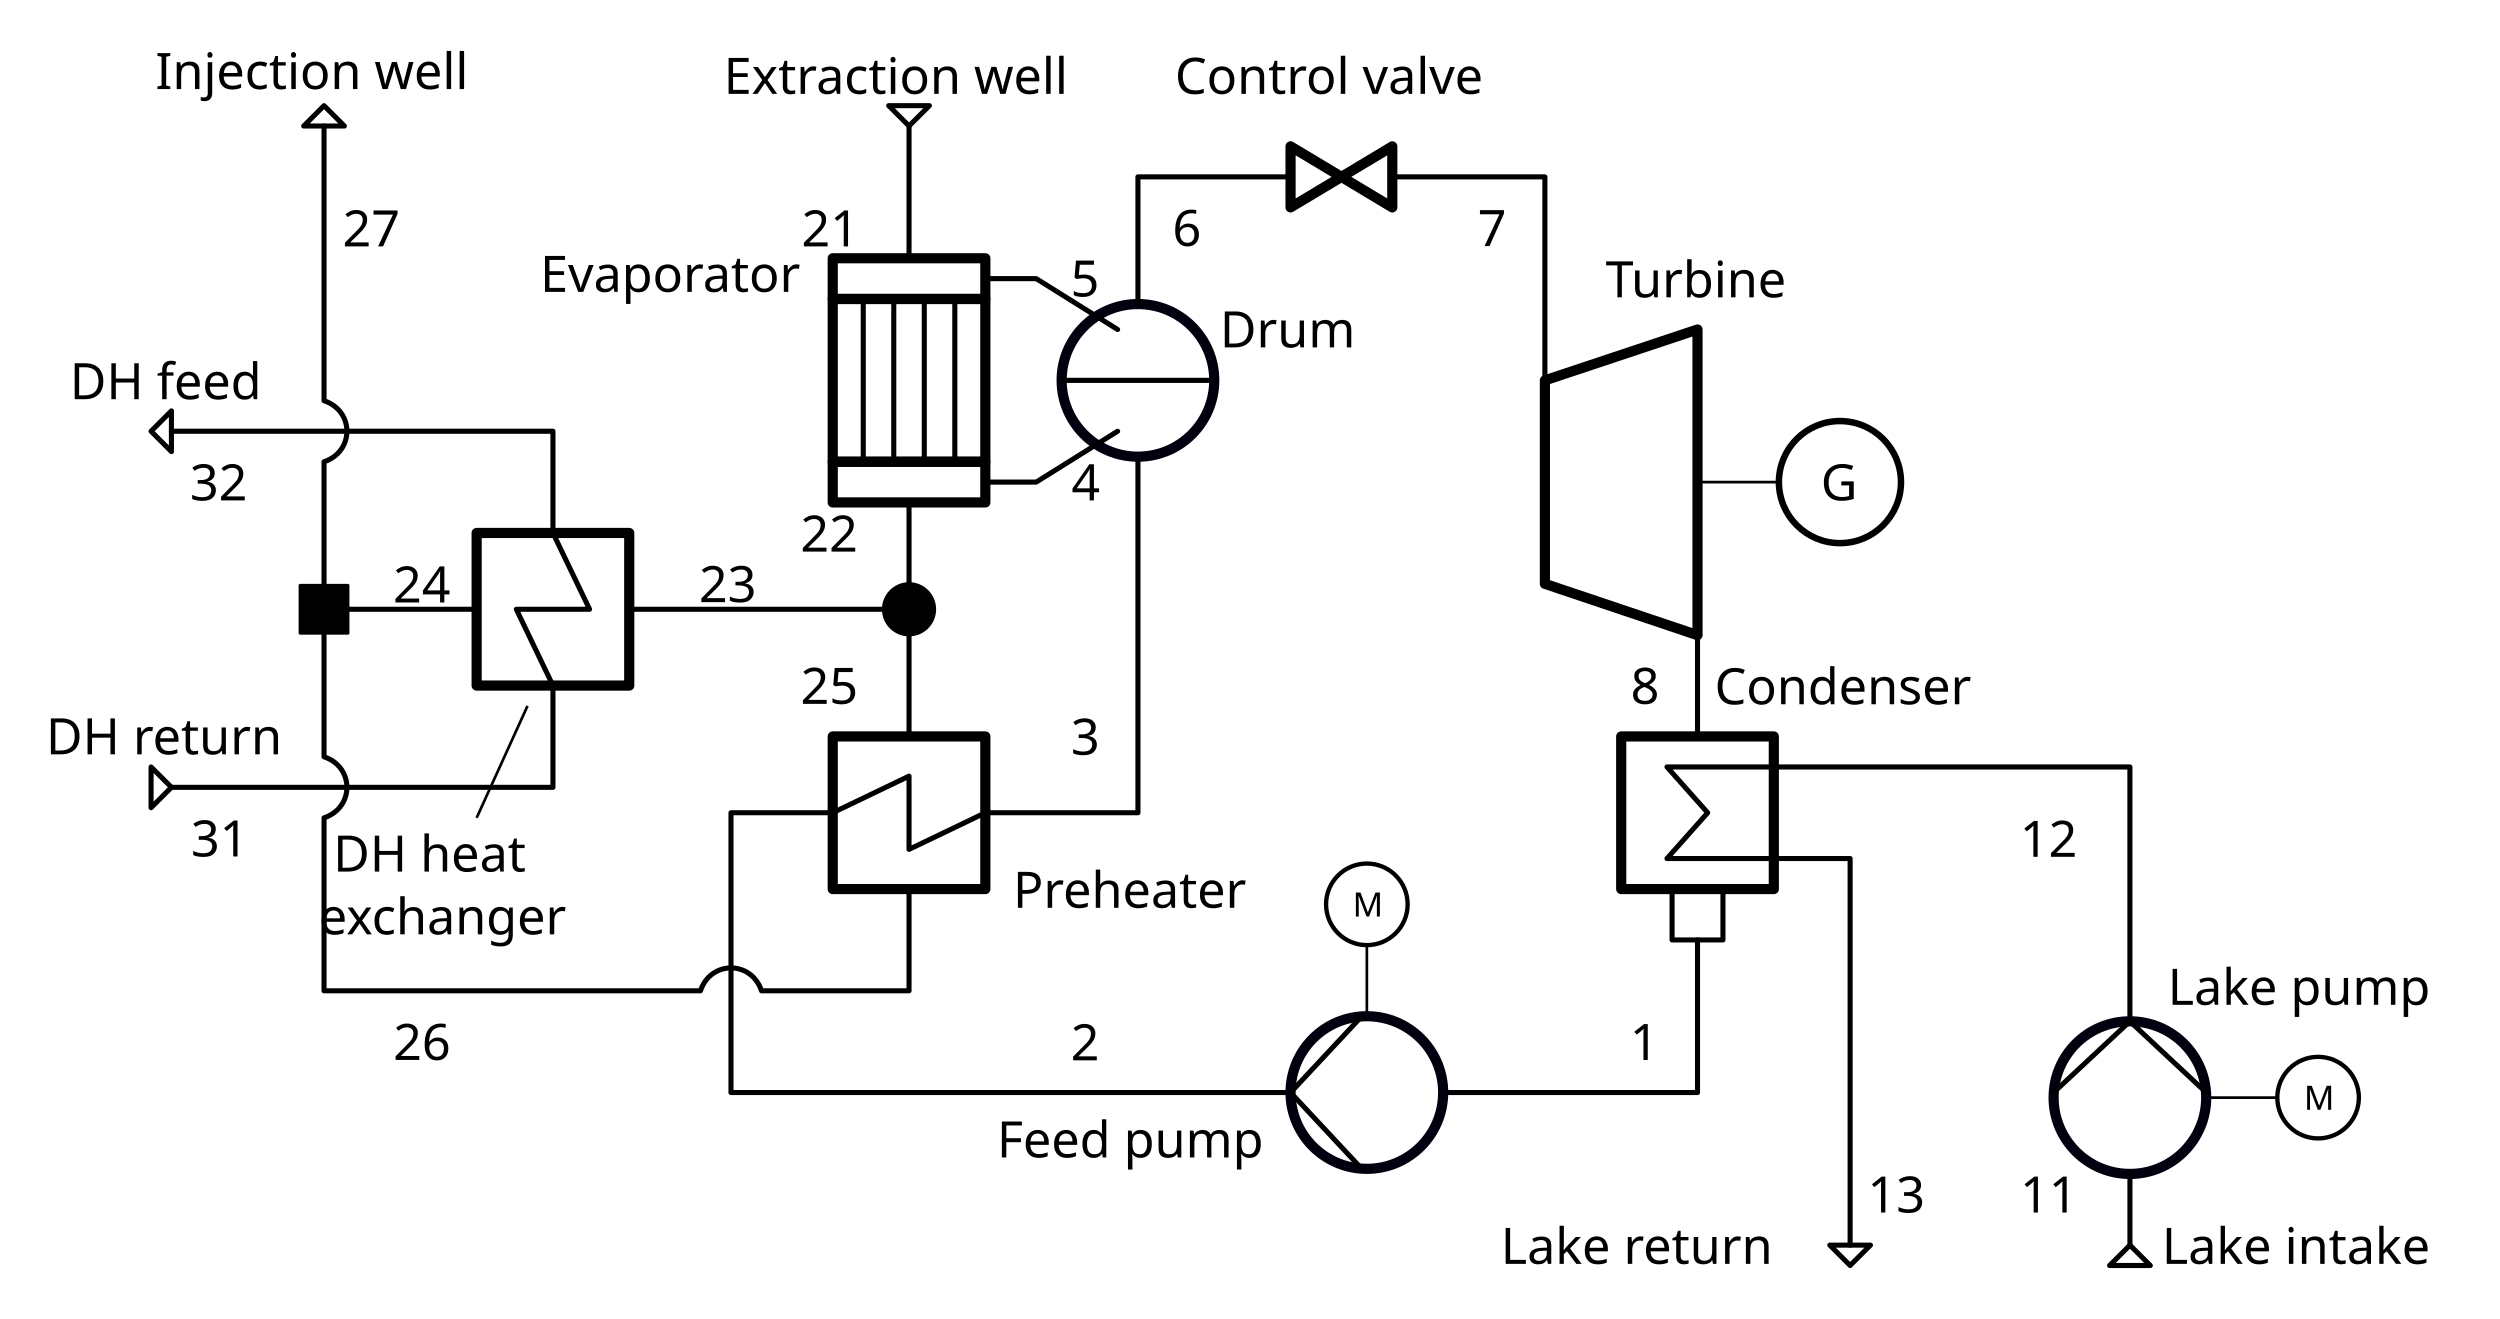
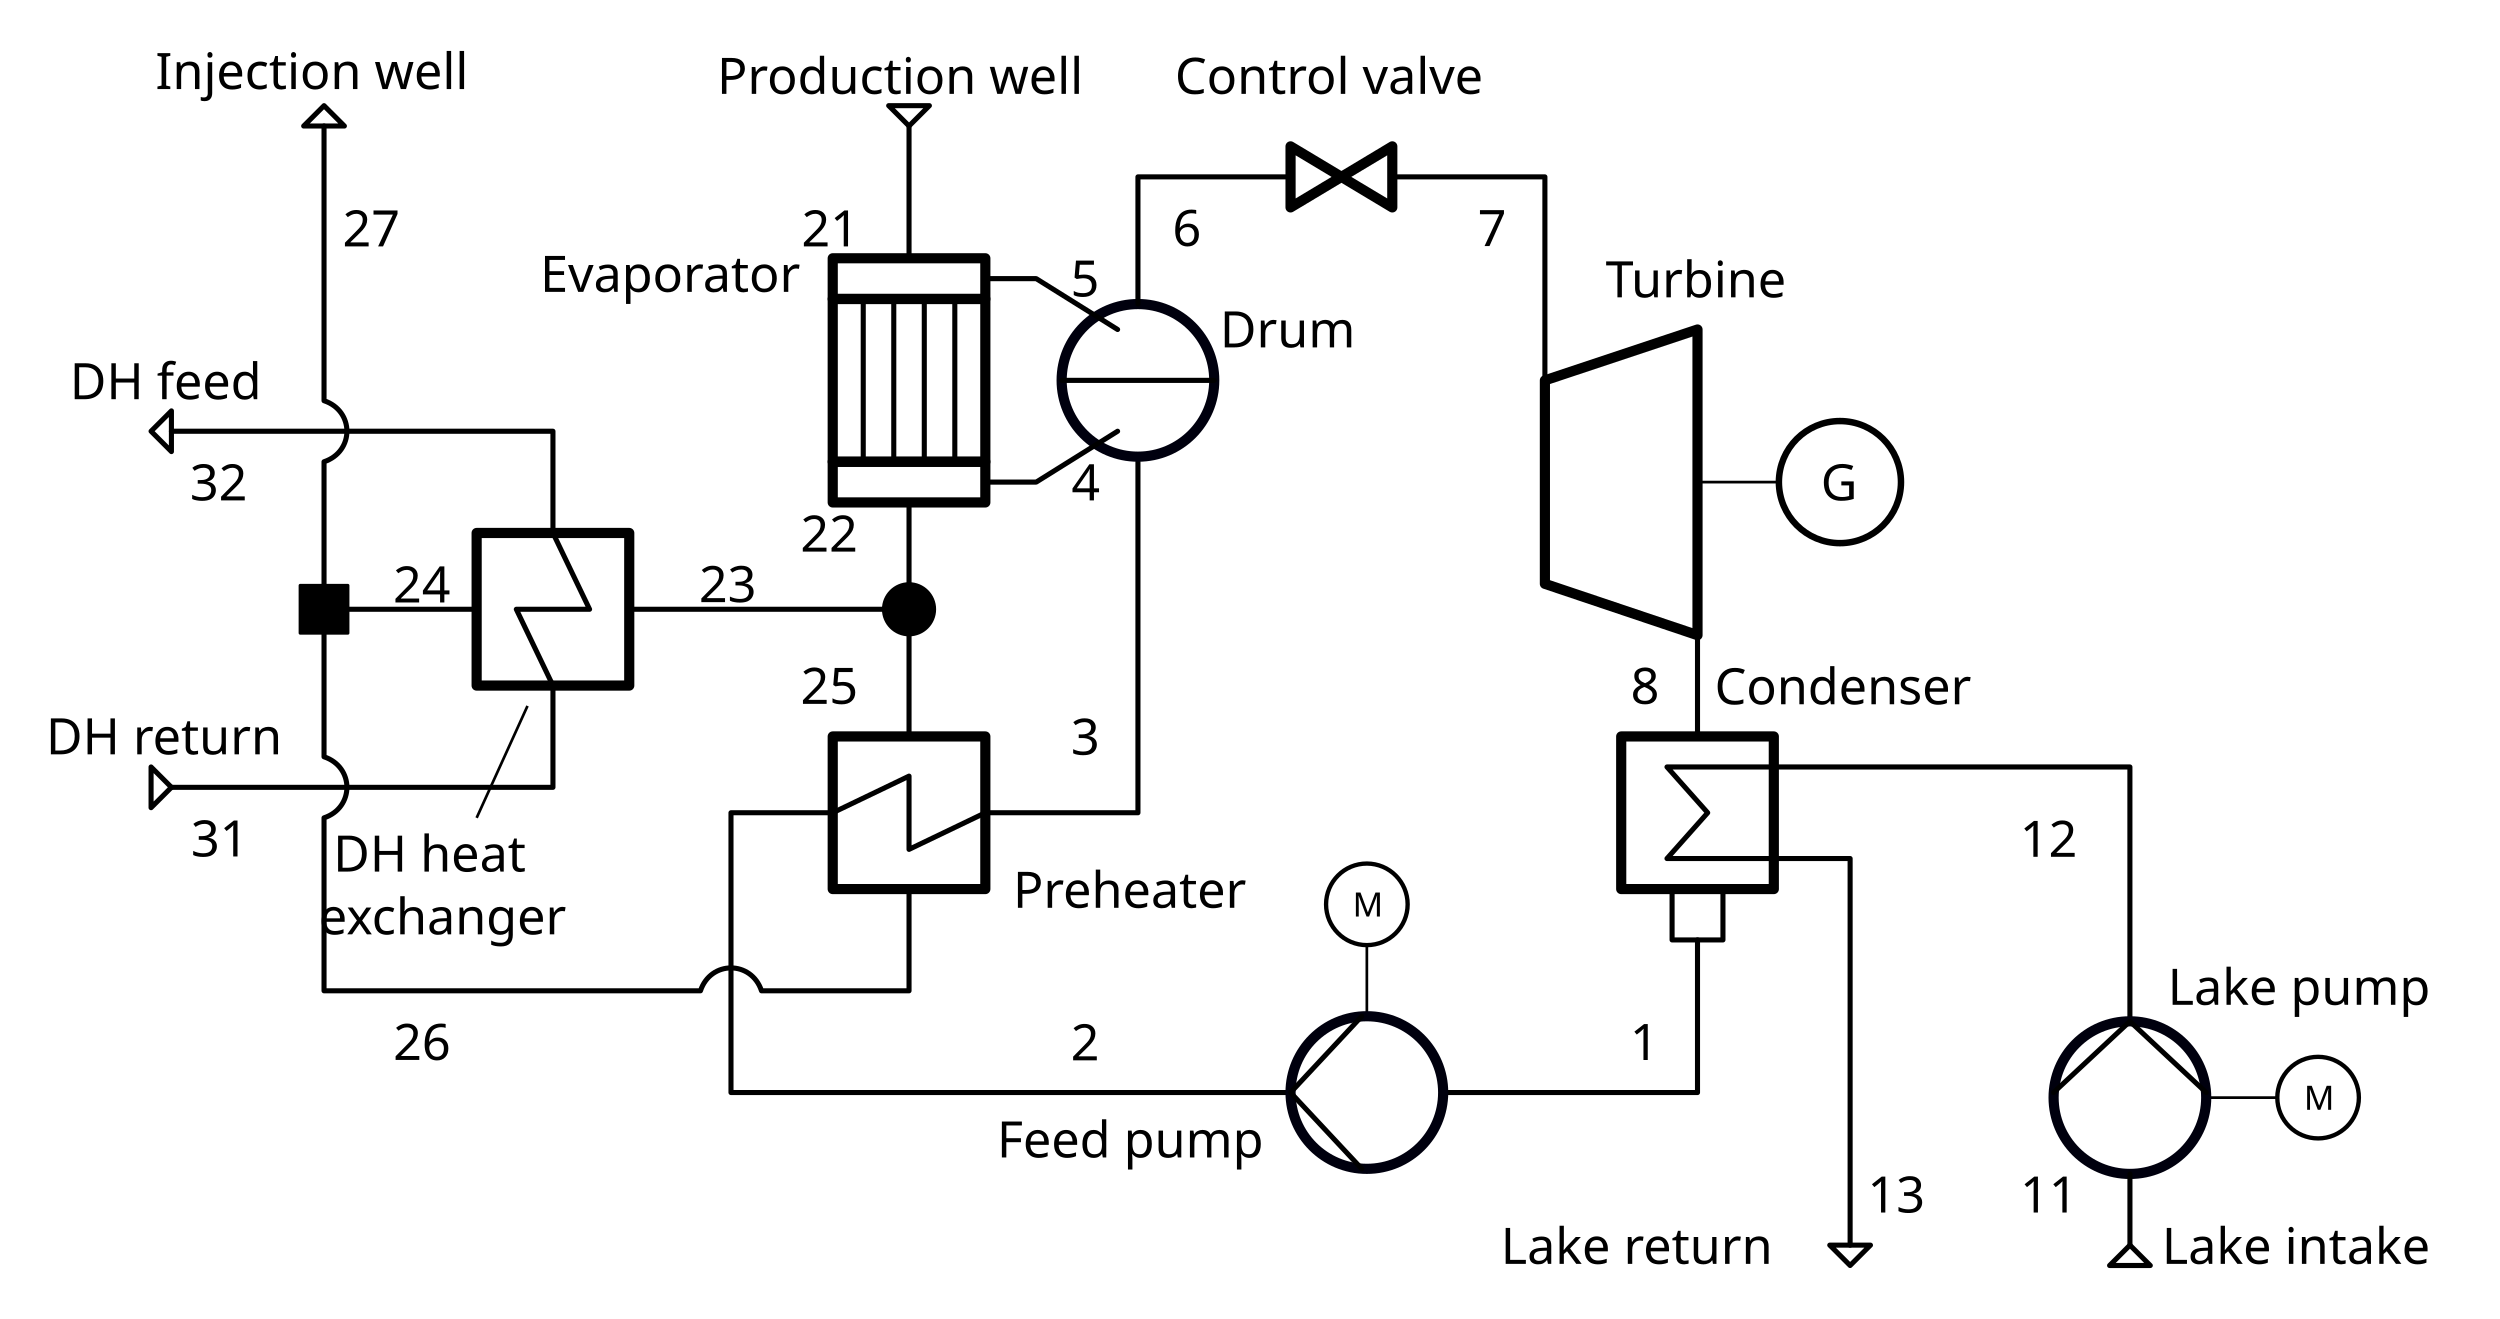
<svg xmlns="http://www.w3.org/2000/svg" xmlns:xlink="http://www.w3.org/1999/xlink" id="svg8" version="1.1" viewBox="0 0 245.727 129.636" height="129.636mm" width="245.727mm">
  <defs id="defs2">
    <linearGradient id="linearGradient2073">
      <stop id="stop2069" offset="0" style="stop-color:#000000;stop-opacity:1;" />
      <stop id="stop2071" offset="1" style="stop-color:#000000;stop-opacity:0;" />
    </linearGradient>
    <rect id="rect1009" height="0" width="12.5" y="-75" x="50" />
    <linearGradient gradientTransform="translate(0.2924316,-2.377988)" gradientUnits="userSpaceOnUse" y2="204.982" x2="223.365" y1="204.982" x1="221.694" id="linearGradient2075" xlink:href="#linearGradient2073" />
  </defs>
  <g id="layer1" transform="translate(-73.15074,-47.61375)">
    <path style="fill:none;stroke:#000000;stroke-width:0.5;stroke-linecap:round;stroke-linejoin:round;stroke-miterlimit:4;stroke-dasharray:none;stroke-opacity:1" d="m 210,65 h 15 v 20" id="path1763" />
    <path id="path1031-6-0-0" style="fill:none;stroke:#000000;stroke-width:1;stroke-linecap:round;stroke-linejoin:round;stroke-miterlimit:4;stroke-dasharray:none" d="m 240,80 -15,5 v 20 l 15,5.045 z" />
    <circle r="2.351" style="fill:#000000;fill-opacity:1;stroke:#000000;stroke-width:0.623;stroke-linecap:round;stroke-linejoin:round;stroke-miterlimit:4;stroke-dasharray:none;stroke-dashoffset:0" id="path1304-2-1-0-0" cx="162.5" cy="107.5" />
    <path id="path1948" d="m 240,95 h 8" style="fill:none;stroke:#000000;stroke-width:0.265px;stroke-linecap:round;stroke-linejoin:round;stroke-opacity:1" />
    <circle r="6" cy="95" cx="254" id="path1088-4" style="fill:none;stroke:#000000;stroke-width:0.638;stroke-linecap:round;stroke-linejoin:round;stroke-miterlimit:4;stroke-dasharray:none" />
    <text xml:space="preserve" style="font-style:normal;font-weight:normal;font-size:4.939px;line-height:1.25;font-family:sans-serif;fill:#000000;fill-opacity:1;stroke:none;stroke-width:0.265;stroke-linecap:round;stroke-linejoin:round" x="252.123" y="96.793" id="text1171-5">
      <tspan id="tspan1169-3" x="252.123" y="96.793" style="font-size:4.939px;stroke-width:0.265;stroke-linecap:round;stroke-linejoin:round">G</tspan>
    </text>
    <g transform="rotate(-90,124.25,152.75)" id="g1624-4-7" style="stroke-linecap:round;stroke-linejoin:round">
      <path style="fill:none;stroke:#000000;stroke-width:0.5;stroke-linecap:round;stroke-linejoin:round;stroke-miterlimit:4;stroke-dasharray:none;stroke-opacity:1" d="m 149.5,198.5 -3.6,-7.5 h 7.2 l -3.6,-7.5" id="path960-8-0-25-4" />
    </g>
    <circle style="fill:none;fill-opacity:1;stroke:#000000;stroke-width:0.426;stroke-linecap:round;stroke-linejoin:round;stroke-miterlimit:4;stroke-dasharray:none;stroke-opacity:1" id="path1088-4-5-55-3" cx="207.5" cy="136.502" r="4.009" />
    <text id="text1171-5-7-3-0" y="137.7" x="206.11" style="font-style:normal;font-weight:normal;font-size:3.3px;line-height:1.25;font-family:sans-serif;fill:#ffb400;fill-opacity:1;stroke:none;stroke-width:0.177;stroke-linecap:round;stroke-linejoin:round" xml:space="preserve">
      <tspan style="font-size:3.3px;fill:#000000;fill-opacity:1;stroke-width:0.177;stroke-linecap:round;stroke-linejoin:round" y="137.7" x="206.11" id="tspan1169-0-6-4-6">M</tspan>
    </text>
    <path id="path2370" d="m 207.5,140.5 v 7" style="fill:none;stroke:#000000;stroke-width:0.265px;stroke-linecap:round;stroke-linejoin:round;stroke-opacity:1" />
    <text xml:space="preserve" style="font-size:4.939px;line-height:1.25;font-family:sans-serif;stroke-width:0.265;stroke-linecap:round;stroke-linejoin:round" x="178.396" y="151.833" id="text1297-0">
      <tspan id="tspan1295-2" x="178.396" y="151.833" style="stroke-width:0.265;stroke-linecap:round;stroke-linejoin:round">2</tspan>
    </text>
    <text id="text1025-3" y="76.839" x="230.973" style="font-size:4.939px;line-height:1.25;font-family:sans-serif;stroke-width:0.265;stroke-linecap:round;stroke-linejoin:round" xml:space="preserve">
      <tspan style="stroke-width:0.265;stroke-linecap:round;stroke-linejoin:round" y="76.839" x="230.973" id="tspan1023-6">Turbine</tspan>
    </text>
    <g transform="matrix(0,1,1,0,319.2778,8.998785)" id="g2293" style="stroke-width:1;stroke-linecap:round;stroke-linejoin:round;stroke-miterlimit:4;stroke-dasharray:none">
      <g style="stroke-width:1;stroke-linecap:round;stroke-linejoin:round;stroke-miterlimit:4;stroke-dasharray:none" transform="rotate(90,250.8782,11.04486)" id="g1632-9-8">
        <path style="fill:none;stroke:#000000;stroke-width:0.5;stroke-linecap:round;stroke-linejoin:round;stroke-miterlimit:4;stroke-dasharray:none;stroke-opacity:1" d="m 175.556,100.922 v 38 l -18,-3e-5 4,4.5 -4,4.5 h 45.5 v -25" id="path984-0-9" />
        <path id="rect986-1-1" style="fill:none;stroke:#000000;stroke-width:1;stroke-linecap:round;stroke-linejoin:round;stroke-miterlimit:4;stroke-dasharray:none" d="m 153.056,150.922 1e-5,-15 h 15 v 15 z" />
        <path style="fill:none;stroke:#000000;stroke-width:0.5;stroke-linecap:round;stroke-linejoin:round;stroke-miterlimit:4;stroke-dasharray:none;stroke-opacity:1" d="m 158.056,135.922 v -5 l 5,-1e-5 v 5" id="path987" />
      </g>
      <path style="fill:none;stroke:#000000;stroke-width:0.5;stroke-linecap:round;stroke-linejoin:round;stroke-miterlimit:4;stroke-dasharray:none;stroke-opacity:1" d="m 131.001,-79.278 h 15 v -25" id="path989" />
      <path style="fill:none;stroke:#000000;stroke-width:0.5;stroke-linecap:round;stroke-linejoin:round;stroke-miterlimit:4;stroke-dasharray:none;stroke-opacity:1" d="m 146.001,-119.278 1e-5,-55 h -27.5 v 10" id="path989-7" />
    </g>
    <circle style="fill:none;stroke:#00000e;stroke-width:1;stroke-linecap:round;stroke-linejoin:round;stroke-miterlimit:4;stroke-dasharray:none;stroke-opacity:1" id="path977" cx="207.5" cy="155" r="7.5" />
    <path style="fill:none;stroke:#000000;stroke-width:0.5;stroke-linecap:round;stroke-linejoin:round;stroke-miterlimit:4;stroke-dasharray:none;stroke-opacity:1" d="m 207,147.5 -7,7.5 7,7.5" id="path979" />
    <path style="fill:none;stroke:#000000;stroke-width:0.5;stroke-linecap:round;stroke-linejoin:round;stroke-miterlimit:4;stroke-dasharray:none;stroke-opacity:1" d="m 170,127.5 15,-1e-5 v -35" id="path989-7-2" />
    <circle style="fill:none;stroke:#00000e;stroke-width:1;stroke-linecap:round;stroke-linejoin:round;stroke-miterlimit:4;stroke-dasharray:none;stroke-opacity:1" id="path977-8" cy="85" cx="-185" r="7.5" transform="scale(-1,1)" />
    <path style="fill:none;stroke:#000000;stroke-width:0.5;stroke-linecap:round;stroke-linejoin:round;stroke-miterlimit:4;stroke-dasharray:none;stroke-opacity:1" d="m 192.5,85 h -15" id="path1051" />
    <path style="fill:none;stroke:#000000;stroke-width:0.5;stroke-linecap:round;stroke-linejoin:round;stroke-miterlimit:4;stroke-dasharray:none;stroke-opacity:1" d="m 183,90 -8,5 h -5" id="path1053" />
    <path style="fill:none;stroke:#000000;stroke-width:0.5;stroke-linecap:round;stroke-linejoin:round;stroke-miterlimit:4;stroke-dasharray:none;stroke-opacity:1" d="M 183,80 175,75 170,75" id="path1055" />
    <path style="fill:none;stroke:#000000;stroke-width:1;stroke-linecap:round;stroke-linejoin:round;stroke-miterlimit:4;stroke-dasharray:none;stroke-opacity:1" d="m 155,120 v 15 h 15 v -15 z" id="path1057" />
    <path style="fill:none;stroke:#000000;stroke-width:1;stroke-linecap:round;stroke-linejoin:round;stroke-miterlimit:4;stroke-dasharray:none;stroke-opacity:1" d="m 155,77 v 16 h 15 V 77 Z" id="path1057-8" />
    <path style="fill:none;stroke:#000000;stroke-width:1;stroke-linecap:round;stroke-linejoin:round;stroke-miterlimit:4;stroke-dasharray:none;stroke-opacity:1" d="m 155,73 v 4 h 15 v -4 z" id="path1057-8-7" />
    <path style="fill:none;stroke:#000000;stroke-width:1;stroke-linecap:round;stroke-linejoin:round;stroke-miterlimit:4;stroke-dasharray:none;stroke-opacity:1" d="m 155,93 v 4 h 15 v -4 z" id="path1057-8-7-9" />
    <path style="fill:none;stroke:#000000;stroke-width:0.5;stroke-linecap:round;stroke-linejoin:round;stroke-miterlimit:4;stroke-dasharray:none;stroke-opacity:1" d="M 158,77 V 93" id="path1119" />
    <path style="fill:none;stroke:#000000;stroke-width:0.5;stroke-linecap:round;stroke-linejoin:round;stroke-miterlimit:4;stroke-dasharray:none;stroke-opacity:1" d="M 161,93 V 77" id="path1121" />
    <path style="fill:none;stroke:#000000;stroke-width:0.5;stroke-linecap:round;stroke-linejoin:round;stroke-miterlimit:4;stroke-dasharray:none;stroke-opacity:1" d="M 164,77 V 93" id="path1123" />
    <path style="fill:none;stroke:#000000;stroke-width:0.5;stroke-linecap:round;stroke-linejoin:round;stroke-miterlimit:4;stroke-dasharray:none;stroke-opacity:1" d="M 167,77 V 93" id="path1125" />
    <rect y="105.158" x="102.658" height="4.683" width="4.683" id="rect1435-2-23-1-5-9-5-4-7-5" style="fill:#000000;fill-opacity:1;stroke:#000000;stroke-width:0.31;stroke-linecap:round;stroke-linejoin:round;stroke-miterlimit:4;stroke-dasharray:none;stroke-dashoffset:0" />
    <g transform="rotate(180,138.5,149.25)" id="g1624-4-7-0" style="stroke-linecap:round;stroke-linejoin:round">
      <path style="fill:none;stroke:#000000;stroke-width:0.5;stroke-linecap:round;stroke-linejoin:round;stroke-miterlimit:4;stroke-dasharray:none;stroke-opacity:1" d="m 149.5,198.5 -3.6,-7.5 h 7.2 l -3.6,-7.5" id="path960-8-0-25-4-8" />
    </g>
    <path style="fill:none;stroke:#000000;stroke-width:1;stroke-linecap:round;stroke-linejoin:round;stroke-miterlimit:4;stroke-dasharray:none;stroke-opacity:1" d="M 120,100 V 115 h 15 V 100 Z" id="path1057-2" />
    <path style="fill:none;stroke:#000000;stroke-width:0.5;stroke-linecap:round;stroke-linejoin:round;stroke-miterlimit:4;stroke-dasharray:none;stroke-opacity:1" d="M 90,90 H 127.5 v 10" id="path1197" />
    <path style="fill:none;stroke:#000000;stroke-width:0.5;stroke-linecap:round;stroke-linejoin:round;stroke-miterlimit:4;stroke-dasharray:none;stroke-opacity:1" d="m 127.5,115 v 10 H 90" id="path1199" />
    <path style="fill:none;stroke:#000000;stroke-width:0.5;stroke-linecap:round;stroke-linejoin:round;stroke-miterlimit:4;stroke-dasharray:none;stroke-opacity:1" d="m 105,60 v 27 c 3,1 3,5 0,6 V 122 c 3,1 3,5 0,6 v 17 h 37 c 1,-3 5,-3 6,0 h 14.5 v -10" id="path1214" />
    <path style="fill:none;stroke:#000000;stroke-width:0.5;stroke-linecap:round;stroke-linejoin:round;stroke-miterlimit:4;stroke-dasharray:none;stroke-opacity:1" d="M 162.5,120 V 97" id="path1216" />
    <path style="fill:none;stroke:#000000;stroke-width:0.5;stroke-linecap:round;stroke-linejoin:round;stroke-miterlimit:4;stroke-dasharray:none;stroke-opacity:1" d="m 162.5,73 v -13" id="path1218" />
    <path style="fill:none;stroke:#000000;stroke-width:0.5;stroke-linecap:round;stroke-linejoin:round;stroke-miterlimit:4;stroke-dasharray:none;stroke-opacity:1" d="m 135,107.5 h 27.5" id="path1216-9" />
    <path style="fill:none;stroke:#000000;stroke-width:0.5;stroke-linecap:round;stroke-linejoin:round;stroke-miterlimit:4;stroke-dasharray:none;stroke-opacity:1" d="m 105,107.5 h 15" id="path1216-9-5" />
    <path style="fill:none;stroke:#000000;stroke-width:0.5;stroke-linecap:round;stroke-linejoin:round;stroke-miterlimit:4;stroke-dasharray:none;stroke-opacity:1" d="m 240,110.045 v 9.955" id="path989-8" />
    <path style="fill:none;fill-rule:evenodd;stroke:#000000;stroke-width:0.5;stroke-linecap:round;stroke-linejoin:round;stroke-miterlimit:4;stroke-dasharray:none;stroke-opacity:1" d="m 103,60 2,-2 2,2 z" id="path4652-12-9-60" />
    <path style="fill:none;fill-rule:evenodd;stroke:#000000;stroke-width:0.5;stroke-linecap:round;stroke-linejoin:round;stroke-miterlimit:4;stroke-dasharray:none;stroke-opacity:1" d="m 160.5,58 2,2 2,-2 z" id="path4652-12-9-60-4" />
    <text id="text1025-3-9" y="56.366" x="88.423" style="font-size:4.939px;line-height:1.25;font-family:sans-serif;stroke-width:0.265;stroke-linecap:round;stroke-linejoin:round" xml:space="preserve">
      <tspan style="stroke-width:0.265;stroke-linecap:round;stroke-linejoin:round" y="56.366" x="88.423" id="tspan1023-6-9">Injection well</tspan>
    </text>
-     <text id="text1025-3-9-6" y="56.839" x="144.281" style="font-size:4.939px;line-height:1.25;font-family:sans-serif;stroke-width:0.265;stroke-linecap:round;stroke-linejoin:round" xml:space="preserve">
-       <tspan style="stroke-width:0.265;stroke-linecap:round;stroke-linejoin:round" y="56.839" x="144.281" id="tspan1023-6-9-0">Extraction well</tspan>
+     <text id="text1025-3-9-6" y="56.839" x="143.627" style="font-size:4.939px;line-height:1.25;font-family:sans-serif;stroke-width:0.265;stroke-linecap:round;stroke-linejoin:round" xml:space="preserve">
+       <tspan style="stroke-width:0.265;stroke-linecap:round;stroke-linejoin:round" y="56.839" x="143.627" id="tspan1023-6-9-0">Production well</tspan>
    </text>
    <text id="text1025-3-9-6-2" y="56.839" x="188.64" style="font-size:4.939px;line-height:1.25;font-family:sans-serif;stroke-width:0.265;stroke-linecap:round;stroke-linejoin:round" xml:space="preserve">
      <tspan style="stroke-width:0.265;stroke-linecap:round;stroke-linejoin:round" y="56.839" x="188.64" id="tspan1023-6-9-0-5">Control valve</tspan>
    </text>
    <text id="text1025-3-0" y="81.758" x="193.051" style="font-size:4.939px;line-height:1.25;font-family:sans-serif;stroke-width:0.265;stroke-linecap:round;stroke-linejoin:round" xml:space="preserve">
      <tspan style="stroke-width:0.265;stroke-linecap:round;stroke-linejoin:round" y="81.758" x="193.051" id="tspan1023-6-5">Drum</tspan>
    </text>
    <text id="text1025-3-0-3" y="76.299" x="126.235" style="font-size:4.939px;line-height:1.25;font-family:sans-serif;stroke-width:0.265;stroke-linecap:round;stroke-linejoin:round" xml:space="preserve">
      <tspan style="stroke-width:0.265;stroke-linecap:round;stroke-linejoin:round" y="76.299" x="126.235" id="tspan1023-6-5-6">Evaporator</tspan>
    </text>
    <text id="text1025-3-0-3-6" y="136.839" x="172.72" style="font-size:4.939px;line-height:1.25;font-family:sans-serif;stroke-width:0.265;stroke-linecap:round;stroke-linejoin:round" xml:space="preserve">
      <tspan style="stroke-width:0.265;stroke-linecap:round;stroke-linejoin:round" y="136.839" x="172.72" id="tspan1023-6-5-6-4">Preheater</tspan>
    </text>
    <text id="text1025-3-0-3-6-0" y="161.379" x="171.139" style="font-size:4.939px;line-height:1.25;font-family:sans-serif;stroke-width:0.265;stroke-linecap:round;stroke-linejoin:round" xml:space="preserve">
      <tspan style="stroke-width:0.265;stroke-linecap:round;stroke-linejoin:round" y="161.379" x="171.139" id="tspan1023-6-5-6-4-0">Feed pump</tspan>
    </text>
    <text id="text1025-3-0-3-6-0-1" y="116.839" x="241.682" style="font-size:4.939px;line-height:1.25;font-family:sans-serif;stroke-width:0.265;stroke-linecap:round;stroke-linejoin:round" xml:space="preserve">
      <tspan style="stroke-width:0.265;stroke-linecap:round;stroke-linejoin:round" y="116.839" x="241.682" id="tspan1023-6-5-6-4-0-9">Condenser</tspan>
    </text>
    <text id="text1025-3-0-3-6-0-1-1" y="133.279" x="119.863" style="font-size:4.939px;line-height:1.25;font-family:sans-serif;text-align:center;text-anchor:middle;stroke-width:0.265;stroke-linecap:round;stroke-linejoin:round" xml:space="preserve">
      <tspan style="text-align:center;text-anchor:middle;stroke-width:0.265;stroke-linecap:round;stroke-linejoin:round" y="133.279" x="119.863" id="tspan1023-6-5-6-4-0-9-5">DH heat</tspan>
      <tspan style="text-align:center;text-anchor:middle;stroke-width:0.265;stroke-linecap:round;stroke-linejoin:round" y="139.453" x="119.863" id="tspan1585">exchanger</tspan>
    </text>
    <path style="fill:none;fill-rule:evenodd;stroke:#000000;stroke-width:0.5;stroke-linecap:round;stroke-linejoin:round;stroke-miterlimit:4;stroke-dasharray:none;stroke-opacity:1" d="m 90,92 -2,-2 2,-2 z" id="path4652-12-9-60-2" />
    <path style="fill:none;fill-rule:evenodd;stroke:#000000;stroke-width:0.5;stroke-linecap:round;stroke-linejoin:round;stroke-miterlimit:4;stroke-dasharray:none;stroke-opacity:1" d="m 88,127 2,-2 -2,-2 z" id="path4652-12-9-60-2-5" />
    <path style="fill:none;stroke:#000000;stroke-width:0.265px;stroke-linecap:butt;stroke-linejoin:miter;stroke-opacity:1" d="m 120,128 5,-11" id="path1587" />
    <text id="text1025-3-9-9" y="86.851" x="80.006" style="font-size:4.939px;line-height:1.25;font-family:sans-serif;stroke-width:0.265;stroke-linecap:round;stroke-linejoin:round" xml:space="preserve">
      <tspan style="stroke-width:0.265;stroke-linecap:round;stroke-linejoin:round" y="86.851" x="80.006" id="tspan1023-6-9-6">DH feed</tspan>
    </text>
    <text id="text1025-3-9-9-2" y="121.758" x="77.668" style="font-size:4.939px;line-height:1.25;font-family:sans-serif;stroke-width:0.265;stroke-linecap:round;stroke-linejoin:round" xml:space="preserve">
      <tspan style="stroke-width:0.265;stroke-linecap:round;stroke-linejoin:round" y="121.758" x="77.668" id="tspan1023-6-9-6-0">DH return</tspan>
    </text>
    <path style="fill:none;stroke:#000000;stroke-width:1;stroke-linecap:round;stroke-linejoin:round;stroke-miterlimit:4;stroke-dasharray:none;stroke-opacity:1" d="m 200,62 v 6 l 10,-6 v 6 z" id="path1057-2-6" />
    <path style="fill:none;stroke:#000000;stroke-width:0.5;stroke-linecap:round;stroke-linejoin:round;stroke-miterlimit:4;stroke-dasharray:none;stroke-opacity:1" d="M 200,65 H 185 V 77.5" id="path1763-4" />
    <circle style="fill:none;fill-opacity:1;stroke:#000000;stroke-width:0.426;stroke-linecap:round;stroke-linejoin:round;stroke-miterlimit:4;stroke-dasharray:none;stroke-opacity:1" id="path1088-4-5-55-3-9" cx="155.5" cy="-300.998" r="4.009" transform="rotate(90)" />
    <text id="text1171-5-7-3-0-8" y="156.7" x="299.608" style="font-style:normal;font-weight:normal;font-size:3.3px;line-height:1.25;font-family:sans-serif;fill:#ffb400;fill-opacity:1;stroke:none;stroke-width:0.177;stroke-linecap:round;stroke-linejoin:round" xml:space="preserve">
      <tspan style="font-size:3.3px;fill:#000000;fill-opacity:1;stroke-width:0.177;stroke-linecap:round;stroke-linejoin:round" y="156.7" x="299.608" id="tspan1169-0-6-4-6-2">M</tspan>
    </text>
    <path id="path2370-4" d="m 297,155.5 h -7" style="fill:none;stroke:#000000;stroke-width:0.265px;stroke-linecap:round;stroke-linejoin:round;stroke-opacity:1" />
    <circle style="fill:none;stroke:#00000e;stroke-width:1;stroke-linecap:round;stroke-linejoin:round;stroke-miterlimit:4;stroke-dasharray:none;stroke-opacity:1" id="path977-0" cx="155.5" cy="-282.5" r="7.5" transform="rotate(90)" />
    <path style="fill:none;stroke:#000000;stroke-width:0.5;stroke-linecap:round;stroke-linejoin:round;stroke-miterlimit:4;stroke-dasharray:none;stroke-opacity:1" d="m 290,155 -7.5,-7 -7.5,7" id="path979-0" />
    <path style="fill:none;stroke:#000000;stroke-width:0.5;stroke-linecap:round;stroke-linejoin:round;stroke-miterlimit:4;stroke-dasharray:none;stroke-opacity:1" d="m 282.504,170 v -7" id="path1737" />
    <path style="fill:none;fill-rule:evenodd;stroke:#000000;stroke-width:0.5;stroke-linecap:round;stroke-linejoin:round;stroke-miterlimit:4;stroke-dasharray:none;stroke-opacity:1" d="m 280.504,172 2,-2 2,2 z" id="path4652-12-9-60-23" />
    <path style="fill:none;fill-rule:evenodd;stroke:#000000;stroke-width:0.5;stroke-linecap:round;stroke-linejoin:round;stroke-miterlimit:4;stroke-dasharray:none;stroke-opacity:1" d="m 253,170 2,2 2,-2 z" id="path4652-12-9-60-4-0" />
    <text xml:space="preserve" style="font-size:4.939px;line-height:1.25;font-family:sans-serif;stroke-width:0.265;stroke-linecap:round;stroke-linejoin:round" x="233.358" y="151.801" id="text1297-0-9">
      <tspan id="tspan1295-2-3" x="233.358" y="151.801" style="stroke-width:0.265;stroke-linecap:round;stroke-linejoin:round">1</tspan>
    </text>
    <text xml:space="preserve" style="font-size:4.939px;line-height:1.25;font-family:sans-serif;stroke-width:0.265;stroke-linecap:round;stroke-linejoin:round" x="178.414" y="121.795" id="text1297-0-9-8">
      <tspan id="tspan1295-2-3-0" x="178.414" y="121.795" style="stroke-width:0.265;stroke-linecap:round;stroke-linejoin:round">3</tspan>
    </text>
    <text xml:space="preserve" style="font-size:4.939px;line-height:1.25;font-family:sans-serif;stroke-width:0.265;stroke-linecap:round;stroke-linejoin:round" x="178.457" y="96.795" id="text1297-0-9-8-6">
      <tspan id="tspan1295-2-3-0-3" x="178.457" y="96.795" style="stroke-width:0.265;stroke-linecap:round;stroke-linejoin:round">4</tspan>
    </text>
    <text xml:space="preserve" style="font-size:4.939px;line-height:1.25;font-family:sans-serif;stroke-width:0.265;stroke-linecap:round;stroke-linejoin:round" x="233.43" y="116.795" id="text1297-0-9-8-6-9">
      <tspan id="tspan1295-2-3-0-3-5" x="233.43" y="116.795" style="stroke-width:0.265;stroke-linecap:round;stroke-linejoin:round">8</tspan>
    </text>
    <text xml:space="preserve" style="font-size:4.939px;line-height:1.25;font-family:sans-serif;stroke-width:0.265;stroke-linecap:round;stroke-linejoin:round" x="218.4" y="71.795" id="text1297-0-9-8-6-9-4">
      <tspan id="tspan1295-2-3-0-3-5-7" x="218.4" y="71.795" style="stroke-width:0.265;stroke-linecap:round;stroke-linejoin:round">7</tspan>
    </text>
    <text xml:space="preserve" style="font-size:4.939px;line-height:1.25;font-family:sans-serif;stroke-width:0.265;stroke-linecap:round;stroke-linejoin:round" x="188.399" y="71.792" id="text1297-0-9-8-6-9-4-7">
      <tspan id="tspan1295-2-3-0-3-5-7-3" x="188.399" y="71.792" style="stroke-width:0.265;stroke-linecap:round;stroke-linejoin:round">6</tspan>
    </text>
    <text xml:space="preserve" style="font-size:4.939px;line-height:1.25;font-family:sans-serif;stroke-width:0.265;stroke-linecap:round;stroke-linejoin:round" x="178.379" y="76.758" id="text1297-0-9-8-6-9-4-7-6">
      <tspan id="tspan1295-2-3-0-3-5-7-3-5" x="178.379" y="76.758" style="stroke-width:0.265;stroke-linecap:round;stroke-linejoin:round">5</tspan>
    </text>
    <text xml:space="preserve" style="font-size:4.939px;line-height:1.25;font-family:sans-serif;stroke-width:0.265;stroke-linecap:round;stroke-linejoin:round" x="151.929" y="71.833" id="text1297-0-9-8-6-9-4-7-6-7">
      <tspan id="tspan1295-2-3-0-3-5-7-3-5-0" x="151.929" y="71.833" style="stroke-width:0.265;stroke-linecap:round;stroke-linejoin:round">21</tspan>
    </text>
    <text xml:space="preserve" style="font-size:4.939px;line-height:1.25;font-family:sans-serif;stroke-width:0.265;stroke-linecap:round;stroke-linejoin:round" x="151.826" y="101.833" id="text1297-0-9-8-6-9-4-7-6-7-8">
      <tspan id="tspan1295-2-3-0-3-5-7-3-5-0-5" x="151.826" y="101.833" style="stroke-width:0.265;stroke-linecap:round;stroke-linejoin:round">22</tspan>
    </text>
    <text xml:space="preserve" style="font-size:4.939px;line-height:1.25;font-family:sans-serif;stroke-width:0.265;stroke-linecap:round;stroke-linejoin:round" x="141.852" y="106.795" id="text1297-0-9-8-6-9-4-7-6-7-8-3">
      <tspan id="tspan1295-2-3-0-3-5-7-3-5-0-5-2" x="141.852" y="106.795" style="stroke-width:0.265;stroke-linecap:round;stroke-linejoin:round">23</tspan>
    </text>
    <text xml:space="preserve" style="font-size:4.939px;line-height:1.25;font-family:sans-serif;stroke-width:0.265;stroke-linecap:round;stroke-linejoin:round" x="151.841" y="116.795" id="text1297-0-9-8-6-9-4-7-6-7-8-9">
      <tspan id="tspan1295-2-3-0-3-5-7-3-5-0-5-5" x="151.841" y="116.795" style="stroke-width:0.265;stroke-linecap:round;stroke-linejoin:round">25</tspan>
    </text>
    <text xml:space="preserve" style="font-size:4.939px;line-height:1.25;font-family:sans-serif;stroke-width:0.265;stroke-linecap:round;stroke-linejoin:round" x="111.8" y="151.795" id="text1297-0-9-8-6-9-4-7-6-7-8-7">
      <tspan id="tspan1295-2-3-0-3-5-7-3-5-0-5-3" x="111.8" y="151.795" style="stroke-width:0.265;stroke-linecap:round;stroke-linejoin:round">26</tspan>
    </text>
    <text xml:space="preserve" style="font-size:4.939px;line-height:1.25;font-family:sans-serif;stroke-width:0.265;stroke-linecap:round;stroke-linejoin:round" x="106.822" y="71.833" id="text1297-0-9-8-6-9-4-7-6-7-8-6">
      <tspan id="tspan1295-2-3-0-3-5-7-3-5-0-5-24" x="106.822" y="71.833" style="stroke-width:0.265;stroke-linecap:round;stroke-linejoin:round">27</tspan>
    </text>
    <text xml:space="preserve" style="font-size:4.939px;line-height:1.25;font-family:sans-serif;stroke-width:0.265;stroke-linecap:round;stroke-linejoin:round" x="111.785" y="106.833" id="text1297-0-9-8-6-9-4-7-6-7-8-5">
      <tspan id="tspan1295-2-3-0-3-5-7-3-5-0-5-57" x="111.785" y="106.833" style="stroke-width:0.265;stroke-linecap:round;stroke-linejoin:round">24</tspan>
    </text>
    <text xml:space="preserve" style="font-size:4.939px;line-height:1.25;font-family:sans-serif;stroke-width:0.265;stroke-linecap:round;stroke-linejoin:round" x="91.819" y="96.795" id="text1297-0-9-8-6-9-4-7-6-7-8-5-5">
      <tspan id="tspan1295-2-3-0-3-5-7-3-5-0-5-57-1" x="91.819" y="96.795" style="stroke-width:0.265;stroke-linecap:round;stroke-linejoin:round">32</tspan>
    </text>
    <text xml:space="preserve" style="font-size:4.939px;line-height:1.25;font-family:sans-serif;stroke-width:0.265;stroke-linecap:round;stroke-linejoin:round" x="91.922" y="131.795" id="text1297-0-9-8-6-9-4-7-6-7-8-5-5-7">
      <tspan id="tspan1295-2-3-0-3-5-7-3-5-0-5-57-1-9" x="91.922" y="131.795" style="stroke-width:0.265;stroke-linecap:round;stroke-linejoin:round">31</tspan>
    </text>
    <text xml:space="preserve" style="font-size:4.939px;line-height:1.25;font-family:sans-serif;stroke-width:0.265;stroke-linecap:round;stroke-linejoin:round" x="256.711" y="166.795" id="text1297-0-9-3">
      <tspan id="tspan1295-2-3-8" x="256.711" y="166.795" style="stroke-width:0.265;stroke-linecap:round;stroke-linejoin:round">13</tspan>
    </text>
    <text xml:space="preserve" style="font-size:4.939px;line-height:1.25;font-family:sans-serif;stroke-width:0.265;stroke-linecap:round;stroke-linejoin:round" x="271.711" y="166.795" id="text1297-0-9-3-7">
      <tspan id="tspan1295-2-3-8-2" x="271.711" y="166.795" style="stroke-width:0.265;stroke-linecap:round;stroke-linejoin:round">11</tspan>
    </text>
    <text xml:space="preserve" style="font-size:4.939px;line-height:1.25;font-family:sans-serif;stroke-width:0.265;stroke-linecap:round;stroke-linejoin:round" x="271.685" y="131.833" id="text1297-0-9-3-7-1">
      <tspan id="tspan1295-2-3-8-2-0" x="271.685" y="131.833" style="stroke-width:0.265;stroke-linecap:round;stroke-linejoin:round">12</tspan>
    </text>
    <text id="text1025-3-0-3-6-0-1-5" y="171.839" x="220.661" style="font-size:4.939px;line-height:1.25;font-family:sans-serif;stroke-width:0.265;stroke-linecap:round;stroke-linejoin:round" xml:space="preserve">
      <tspan style="stroke-width:0.265;stroke-linecap:round;stroke-linejoin:round" y="171.839" x="220.661" id="tspan1023-6-5-6-4-0-9-8">Lake return</tspan>
    </text>
    <text id="text1025-3-0-3-6-0-1-50" y="171.839" x="285.64" style="font-size:4.939px;line-height:1.25;font-family:sans-serif;stroke-width:0.265;stroke-linecap:round;stroke-linejoin:round" xml:space="preserve">
      <tspan style="stroke-width:0.265;stroke-linecap:round;stroke-linejoin:round" y="171.839" x="285.64" id="tspan1023-6-5-6-4-0-9-7">Lake intake</tspan>
    </text>
    <text id="text1025-3-0-3-6-0-2" y="146.379" x="286.213" style="font-size:4.939px;line-height:1.25;font-family:sans-serif;stroke-width:0.265;stroke-linecap:round;stroke-linejoin:round" xml:space="preserve">
      <tspan style="stroke-width:0.265;stroke-linecap:round;stroke-linejoin:round" y="146.379" x="286.213" id="tspan1023-6-5-6-4-0-4">Lake pump</tspan>
    </text>
  </g>
</svg>
